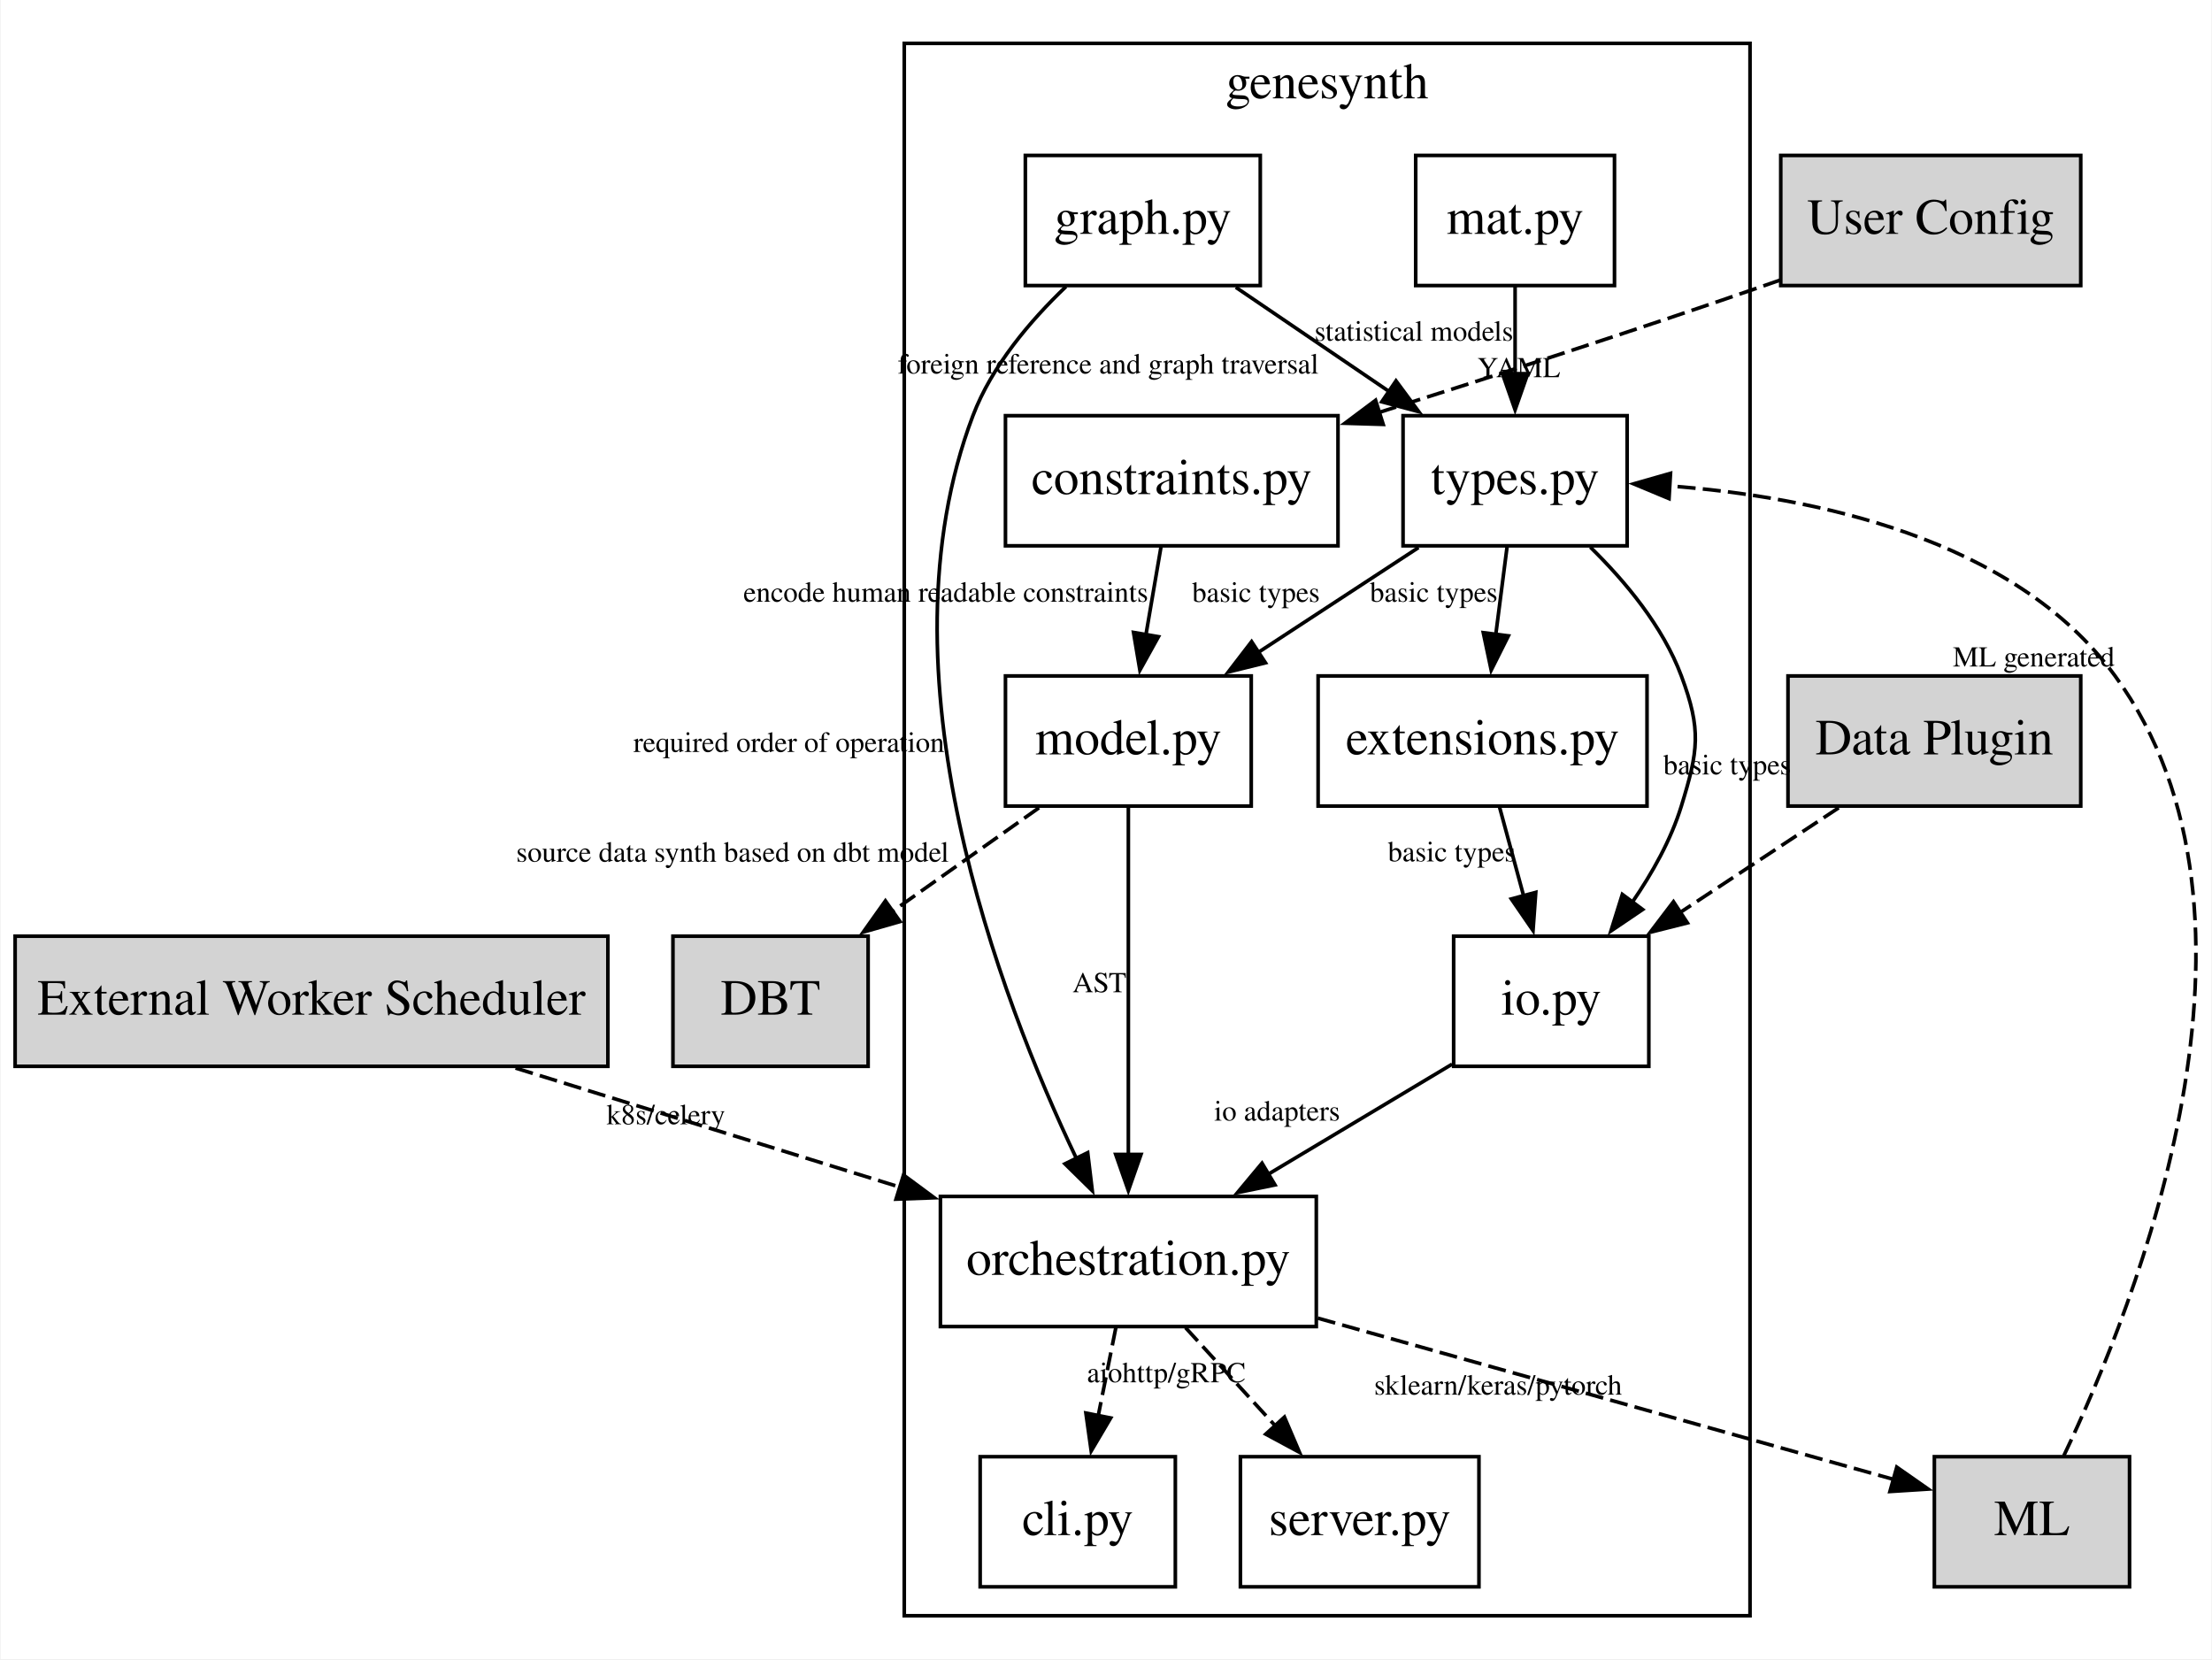
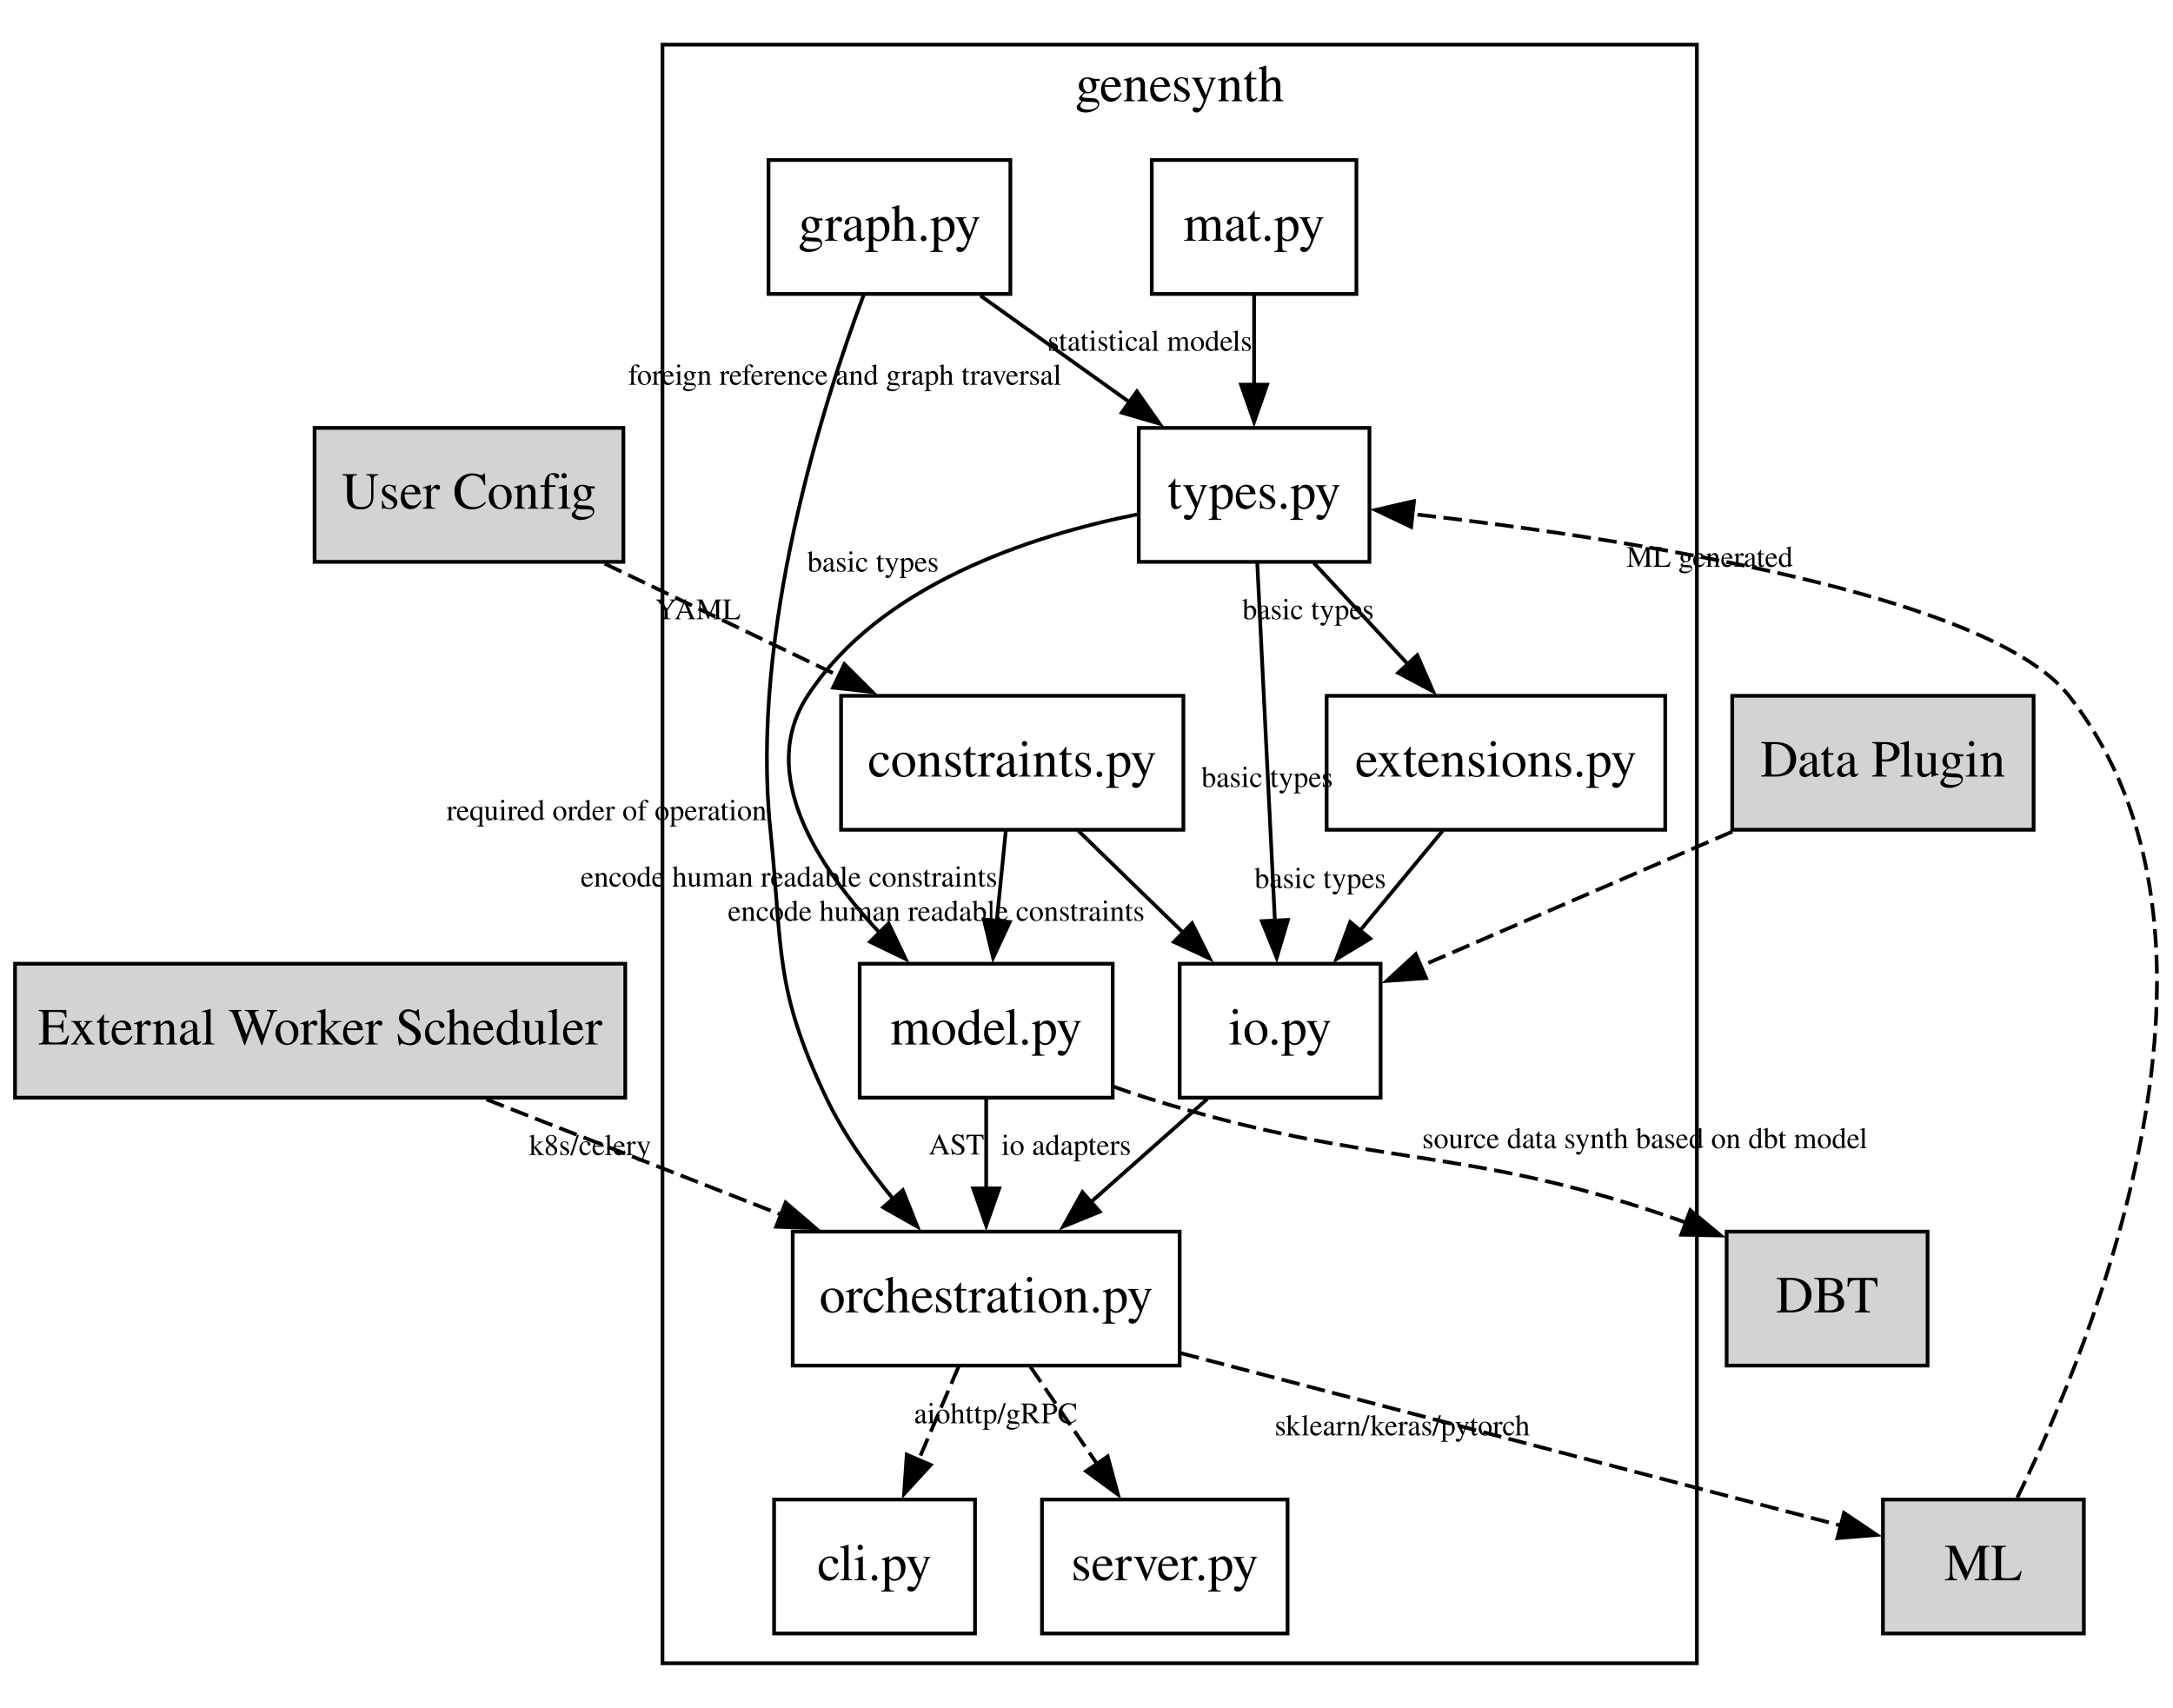
- <svg xmlns="http://www.w3.org/2000/svg" width="612pt" height="459pt" viewBox="0.00 0.00 611.63 459.00">
+ <svg xmlns="http://www.w3.org/2000/svg" width="584pt" height="459pt" viewBox="0.00 0.00 583.92 459.00">
  <g id="graph0" class="graph" transform="scale(1 1) rotate(0) translate(4 455)">
-     <polygon fill="white" stroke="none" points="-4,4 -4,-455 607.63,-455 607.63,4 -4,4" />
+     <polygon fill="white" stroke="none" points="-4,4 -4,-455 579.92,-455 579.92,4 -4,4" />
    <g id="clust1" class="cluster">
-       <polygon fill="none" stroke="black" points="246,-8 246,-443 480,-443 480,-8 246,-8" />
-       <text text-anchor="middle" x="363" y="-427.8" font-family="Times,serif" font-size="14.00">genesynth</text>
+       <polygon fill="none" stroke="black" points="174,-8 174,-443 452,-443 452,-8 174,-8" />
+       <text text-anchor="middle" x="313" y="-427.8" font-family="Times,serif" font-size="14.00">genesynth</text>
    </g>
    <g id="node1" class="node">
-       <polygon fill="lightgray" stroke="black" points="585,-52 531,-52 531,-16 585,-16 585,-52" />
-       <text text-anchor="middle" x="558" y="-30.3" font-family="Times,serif" font-size="14.00">ML</text>
+       <polygon fill="lightgray" stroke="black" points="556,-52 502,-52 502,-16 556,-16 556,-52" />
+       <text text-anchor="middle" x="529" y="-30.3" font-family="Times,serif" font-size="14.00">ML</text>
    </g>
    <g id="node6" class="node">
-       <polygon fill="none" stroke="black" points="446,-340 384,-340 384,-304 446,-304 446,-340" />
-       <text text-anchor="middle" x="415" y="-318.3" font-family="Times,serif" font-size="14.00">types.py</text>
+       <polygon fill="none" stroke="black" points="364,-340 302,-340 302,-304 364,-304 364,-340" />
+       <text text-anchor="middle" x="333" y="-318.3" font-family="Times,serif" font-size="14.00">types.py</text>
    </g>
    <g id="edge1" class="edge">
-       <path fill="none" stroke="black" stroke-dasharray="5,2" d="M566.81,-52.26C586.69,-93.9 629.67,-201.37 581,-268 552.96,-306.38 496.81,-317.62 457.62,-320.57" />
-       <polygon fill="black" stroke="black" points="457.59,-317.06 447.81,-321.14 458,-324.05 457.59,-317.06" />
-       <text text-anchor="middle" x="558.49" y="-270.61" font-family="Times,serif" font-size="8.00">ML generated</text>
+       <path fill="none" stroke="black" stroke-dasharray="5,2" d="M538.11,-52.49C558.67,-94.64 603.03,-203.15 552,-268 530.44,-295.39 432.76,-310.33 375.39,-316.88" />
+       <polygon fill="black" stroke="black" points="375.21,-313.38 365.65,-317.95 375.98,-320.34 375.21,-313.38" />
+       <text text-anchor="middle" x="455.43" y="-302.67" font-family="Times,serif" font-size="8.00">ML generated</text>
    </g>
    <g id="node2" class="node">
-       <polygon fill="lightgray" stroke="black" points="571.5,-412 488.5,-412 488.5,-376 571.5,-376 571.5,-412" />
-       <text text-anchor="middle" x="530" y="-390.3" font-family="Times,serif" font-size="14.00">User Config</text>
+       <polygon fill="lightgray" stroke="black" points="163.5,-340 80.5,-340 80.5,-304 163.5,-304 163.5,-340" />
+       <text text-anchor="middle" x="122" y="-318.3" font-family="Times,serif" font-size="14.00">User Config</text>
    </g>
    <g id="node7" class="node">
-       <polygon fill="none" stroke="black" points="366,-340 274,-340 274,-304 366,-304 366,-340" />
-       <text text-anchor="middle" x="320" y="-318.3" font-family="Times,serif" font-size="14.00">constraints.py</text>
+       <polygon fill="none" stroke="black" points="314,-268 222,-268 222,-232 314,-232 314,-268" />
+       <text text-anchor="middle" x="268" y="-246.3" font-family="Times,serif" font-size="14.00">constraints.py</text>
    </g>
    <g id="edge2" class="edge">
-       <path fill="none" stroke="black" stroke-dasharray="5,2" d="M488.41,-377.54C486.92,-377.02 485.45,-376.5 484,-376 448.72,-363.78 408.86,-350.88 377.28,-340.87" />
-       <polygon fill="black" stroke="black" points="378.51,-337.59 367.92,-337.91 376.4,-344.26 378.51,-337.59" />
-       <text text-anchor="middle" x="416.04" y="-350.65" font-family="Times,serif" font-size="8.00">YAML</text>
+       <path fill="none" stroke="black" stroke-dasharray="5,2" d="M158.47,-303.52C177.53,-294.38 201.06,-283.09 221.43,-273.33" />
+       <polygon fill="black" stroke="black" points="222.88,-276.52 230.38,-269.04 219.85,-270.2 222.88,-276.52" />
+       <text text-anchor="middle" x="183.54" y="-288.58" font-family="Times,serif" font-size="8.00">YAML</text>
    </g>
    <g id="node3" class="node">
-       <polygon fill="lightgray" stroke="black" points="571.5,-268 490.5,-268 490.5,-232 571.5,-232 571.5,-268" />
-       <text text-anchor="middle" x="531" y="-246.3" font-family="Times,serif" font-size="14.00">Data Plugin</text>
+       <polygon fill="lightgray" stroke="black" points="542.5,-268 461.5,-268 461.5,-232 542.5,-232 542.5,-268" />
+       <text text-anchor="middle" x="502" y="-246.3" font-family="Times,serif" font-size="14.00">Data Plugin</text>
    </g>
    <g id="node8" class="node">
-       <polygon fill="none" stroke="black" points="452,-196 398,-196 398,-160 452,-160 452,-196" />
-       <text text-anchor="middle" x="425" y="-174.3" font-family="Times,serif" font-size="14.00">io.py</text>
+       <polygon fill="none" stroke="black" points="367,-196 313,-196 313,-160 367,-160 367,-196" />
+       <text text-anchor="middle" x="340" y="-174.3" font-family="Times,serif" font-size="14.00">io.py</text>
    </g>
    <g id="edge3" class="edge">
-       <path fill="none" stroke="black" stroke-dasharray="5,2" d="M504.53,-231.52C491.27,-222.76 475.04,-212.04 460.7,-202.58" />
-       <polygon fill="black" stroke="black" points="462.67,-199.68 452.4,-197.09 458.82,-205.53 462.67,-199.68" />
+       <path fill="none" stroke="black" stroke-dasharray="5,2" d="M461.54,-231.52C435.79,-220.39 402.68,-206.08 377.52,-195.21" />
+       <polygon fill="black" stroke="black" points="379.23,-192.14 368.66,-191.38 376.45,-198.56 379.23,-192.14" />
    </g>
    <g id="node4" class="node">
      <polygon fill="lightgray" stroke="black" points="164,-196 0,-196 0,-160 164,-160 164,-196" />
      <text text-anchor="middle" x="82" y="-174.3" font-family="Times,serif" font-size="14.00">External Worker Scheduler</text>
    </g>
    <g id="node9" class="node">
-       <polygon fill="none" stroke="black" points="360,-124 256,-124 256,-88 360,-88 360,-124" />
-       <text text-anchor="middle" x="308" y="-102.3" font-family="Times,serif" font-size="14.00">orchestration.py</text>
+       <polygon fill="none" stroke="black" points="313,-124 209,-124 209,-88 313,-88 313,-124" />
+       <text text-anchor="middle" x="261" y="-102.3" font-family="Times,serif" font-size="14.00">orchestration.py</text>
    </g>
    <g id="edge4" class="edge">
-       <path fill="none" stroke="black" stroke-dasharray="5,2" d="M138.45,-159.52C170.89,-149.47 211.71,-136.82 245.17,-126.46" />
-       <polygon fill="black" stroke="black" points="245.79,-129.93 254.31,-123.63 243.72,-123.25 245.79,-129.93" />
-       <text text-anchor="middle" x="180.05" y="-143.97" font-family="Times,serif" font-size="8.00">k8s/celery</text>
+       <path fill="none" stroke="black" stroke-dasharray="5,2" d="M126.71,-159.52C150.72,-150.13 180.52,-138.47 205.95,-128.53" />
+       <polygon fill="black" stroke="black" points="207.1,-131.83 215.14,-124.93 204.55,-125.32 207.1,-131.83" />
+       <text text-anchor="middle" x="154.56" y="-144.58" font-family="Times,serif" font-size="8.00">k8s/celery</text>
    </g>
    <g id="node5" class="node">
-       <polygon fill="lightgray" stroke="black" points="236,-196 182,-196 182,-160 236,-160 236,-196" />
-       <text text-anchor="middle" x="209" y="-174.3" font-family="Times,serif" font-size="14.00">DBT</text>
+       <polygon fill="lightgray" stroke="black" points="514,-124 460,-124 460,-88 514,-88 514,-124" />
+       <text text-anchor="middle" x="487" y="-102.3" font-family="Times,serif" font-size="14.00">DBT</text>
+     </g>
+     <g id="edge8" class="edge">
+       <path fill="none" stroke="black" d="M333.86,-303.59C335.04,-279.61 337.18,-236.14 338.6,-207.42" />
+       <polygon fill="black" stroke="black" points="342.09,-207.78 339.08,-197.62 335.09,-207.44 342.09,-207.78" />
+       <text text-anchor="middle" x="336.51" y="-243.5" font-family="Times,serif" font-size="8.00">basic types</text>
+     </g>
+     <g id="node11" class="node">
+       <polygon fill="none" stroke="black" points="295,-196 227,-196 227,-160 295,-160 295,-196" />
+       <text text-anchor="middle" x="261" y="-174.3" font-family="Times,serif" font-size="14.00">model.py</text>
+     </g>
+     <g id="edge11" class="edge">
+       <path fill="none" stroke="black" d="M301.53,-316.74C272.97,-311.02 232.46,-297.86 213,-268 199.45,-247.21 215.5,-222.24 232.59,-204.05" />
+       <polygon fill="black" stroke="black" points="234.76,-206.83 239.34,-197.28 229.8,-201.89 234.76,-206.83" />
+       <text text-anchor="middle" x="230.6" y="-301.38" font-family="Times,serif" font-size="8.00">basic types</text>
+     </g>
+     <g id="node12" class="node">
+       <polygon fill="none" stroke="black" points="443.5,-268 352.5,-268 352.5,-232 443.5,-232 443.5,-268" />
+       <text text-anchor="middle" x="398" y="-246.3" font-family="Times,serif" font-size="14.00">extensions.py</text>
+     </g>
+     <g id="edge9" class="edge">
+       <path fill="none" stroke="black" d="M349.07,-303.7C356.7,-295.47 365.98,-285.48 374.4,-276.42" />
+       <polygon fill="black" stroke="black" points="376.85,-278.92 381.09,-269.21 371.72,-274.16 376.85,-278.92" />
+       <text text-anchor="middle" x="347.51" y="-288.59" font-family="Times,serif" font-size="8.00">basic types</text>
    </g>
    <g id="edge7" class="edge">
-       <path fill="none" stroke="black" d="M435.82,-303.62C445.46,-294.2 455.89,-281.7 461,-268 466.6,-253.01 465.7,-247.29 461,-232 458.12,-222.63 452.95,-213.42 447.42,-205.39" />
-       <polygon fill="black" stroke="black" points="450.29,-203.38 441.51,-197.44 444.67,-207.56 450.29,-203.38" />
-       <text text-anchor="middle" x="473.67" y="-240.76" font-family="Times,serif" font-size="8.00">basic types</text>
+       <path fill="none" stroke="black" d="M285.8,-231.7C294.28,-223.45 304.59,-213.43 313.93,-204.35" />
+       <polygon fill="black" stroke="black" points="316.34,-206.88 321.07,-197.4 311.46,-201.86 316.34,-206.88" />
+       <text text-anchor="middle" x="247.57" y="-207.53" font-family="Times,serif" font-size="8.00">encode human readable constraints</text>
    </g>
-     <g id="node11" class="node">
-       <polygon fill="none" stroke="black" points="342,-268 274,-268 274,-232 342,-232 342,-268" />
-       <text text-anchor="middle" x="308" y="-246.3" font-family="Times,serif" font-size="14.00">model.py</text>
+     <g id="edge6" class="edge">
+       <path fill="none" stroke="black" d="M266.27,-231.7C265.54,-224.41 264.67,-215.73 263.85,-207.54" />
+       <polygon fill="black" stroke="black" points="267.34,-207.21 262.86,-197.61 260.37,-207.91 267.34,-207.21" />
+       <text text-anchor="middle" x="208.01" y="-216.73" font-family="Times,serif" font-size="8.00">encode human readable constraints</text>
+     </g>
+     <g id="edge15" class="edge">
+       <path fill="none" stroke="black" d="M320.47,-159.7C310.98,-151.28 299.39,-141.02 288.98,-131.79" />
+       <polygon fill="black" stroke="black" points="291.52,-129.36 281.71,-125.35 286.87,-134.6 291.52,-129.36" />
+       <text text-anchor="middle" x="282.51" y="-144.61" font-family="Times,serif" font-size="8.00">io adapters</text>
+     </g>
+     <g id="edge19" class="edge">
+       <path fill="none" stroke="black" stroke-dasharray="5,2" d="M313.31,-91.34C365.41,-77.73 444.15,-57.16 490.69,-45.01" />
+       <polygon fill="black" stroke="black" points="491.54,-48.4 500.33,-42.49 489.77,-41.63 491.54,-48.4" />
+       <text text-anchor="middle" x="372.83" y="-69.25" font-family="Times,serif" font-size="8.00">sklearn/keras/pytorch</text>
+     </g>
+     <g id="node14" class="node">
+       <polygon fill="none" stroke="black" points="258,-52 204,-52 204,-16 258,-16 258,-52" />
+       <text text-anchor="middle" x="231" y="-30.3" font-family="Times,serif" font-size="14.00">cli.py</text>
+     </g>
+     <g id="edge16" class="edge">
+       <path fill="none" stroke="black" stroke-dasharray="5,2" d="M253.58,-87.7C250.35,-80.15 246.48,-71.12 242.86,-62.68" />
+       <polygon fill="black" stroke="black" points="246.08,-61.31 238.93,-53.5 239.65,-64.07 246.08,-61.31" />
+     </g>
+     <g id="node15" class="node">
+       <polygon fill="none" stroke="black" points="342,-52 276,-52 276,-16 342,-16 342,-52" />
+       <text text-anchor="middle" x="309" y="-30.3" font-family="Times,serif" font-size="14.00">server.py</text>
+     </g>
+     <g id="edge17" class="edge">
+       <path fill="none" stroke="black" stroke-dasharray="5,2" d="M272.87,-87.7C278.27,-79.81 284.79,-70.3 290.8,-61.55" />
+       <polygon fill="black" stroke="black" points="293.65,-63.58 296.42,-53.35 287.87,-59.62 293.65,-63.58" />
+       <text text-anchor="middle" x="263.57" y="-72.5" font-family="Times,serif" font-size="8.00">aiohttp/gRPC</text>
+     </g>
+     <g id="node10" class="node">
+       <polygon fill="none" stroke="black" points="360.5,-412 305.5,-412 305.5,-376 360.5,-376 360.5,-412" />
+       <text text-anchor="middle" x="333" y="-390.3" font-family="Times,serif" font-size="14.00">mat.py</text>
+     </g>
+     <g id="edge5" class="edge">
+       <path fill="none" stroke="black" d="M333,-375.7C333,-368.41 333,-359.73 333,-351.54" />
+       <polygon fill="black" stroke="black" points="336.5,-351.62 333,-341.62 329.5,-351.62 336.5,-351.62" />
+       <text text-anchor="middle" x="305" y="-360.73" font-family="Times,serif" font-size="8.00">statistical models</text>
+     </g>
+     <g id="edge18" class="edge">
+       <path fill="none" stroke="black" stroke-dasharray="5,2" d="M295.11,-163C298.1,-161.93 301.09,-160.91 304,-160 366.74,-140.28 388.86,-147.97 449.34,-126.33" />
+       <polygon fill="black" stroke="black" points="450.24,-129.73 458.39,-122.96 447.8,-123.17 450.24,-129.73" />
+       <text text-anchor="middle" x="438.01" y="-146.41" font-family="Times,serif" font-size="8.00">source data synth based on dbt model</text>
+     </g>
+     <g id="edge12" class="edge">
+       <path fill="none" stroke="black" d="M261,-159.7C261,-152.41 261,-143.73 261,-135.54" />
+       <polygon fill="black" stroke="black" points="264.5,-135.62 261,-125.62 257.5,-135.62 264.5,-135.62" />
+       <text text-anchor="middle" x="253" y="-144.73" font-family="Times,serif" font-size="8.00">AST</text>
    </g>
    <g id="edge10" class="edge">
-       <path fill="none" stroke="black" d="M388.28,-303.52C374.77,-294.68 358.19,-283.84 343.62,-274.3" />
-       <polygon fill="black" stroke="black" points="345.94,-271.63 335.65,-269.09 342.1,-277.49 345.94,-271.63" />
-       <text text-anchor="middle" x="343.31" y="-288.48" font-family="Times,serif" font-size="8.00">basic types</text>
+       <path fill="none" stroke="black" d="M383.66,-231.7C376.92,-223.56 368.74,-213.69 361.3,-204.7" />
+       <polygon fill="black" stroke="black" points="364.21,-202.74 355.14,-197.27 358.82,-207.2 364.21,-202.74" />
+       <text text-anchor="middle" x="350.79" y="-216.34" font-family="Times,serif" font-size="8.00">basic types</text>
    </g>
-     <g id="node12" class="node">
-       <polygon fill="none" stroke="black" points="451.5,-268 360.5,-268 360.5,-232 451.5,-232 451.5,-268" />
-       <text text-anchor="middle" x="406" y="-246.3" font-family="Times,serif" font-size="14.00">extensions.py</text>
-     </g>
-     <g id="edge8" class="edge">
-       <path fill="none" stroke="black" d="M412.78,-303.7C411.83,-296.32 410.7,-287.52 409.63,-279.25" />
-       <polygon fill="black" stroke="black" points="413.14,-279.08 408.39,-269.61 406.2,-279.97 413.14,-279.08" />
-       <text text-anchor="middle" x="392.49" y="-288.52" font-family="Times,serif" font-size="8.00">basic types</text>
-     </g>
-     <g id="edge6" class="edge">
-       <path fill="none" stroke="black" d="M317.03,-303.7C315.77,-296.32 314.26,-287.52 312.84,-279.25" />
-       <polygon fill="black" stroke="black" points="316.33,-278.86 311.19,-269.6 309.43,-280.04 316.33,-278.86" />
-       <text text-anchor="middle" x="257.49" y="-288.52" font-family="Times,serif" font-size="8.00">encode human readable constraints</text>
+     <g id="node13" class="node">
+       <polygon fill="none" stroke="black" points="267.5,-412 202.5,-412 202.5,-376 267.5,-376 267.5,-412" />
+       <text text-anchor="middle" x="235" y="-390.3" font-family="Times,serif" font-size="14.00">graph.py</text>
    </g>
    <g id="edge14" class="edge">
-       <path fill="none" stroke="black" d="M397.57,-160.59C382.32,-151.47 363.11,-139.97 346.4,-129.97" />
-       <polygon fill="black" stroke="black" points="348.57,-127.19 338.19,-125.06 344.98,-133.2 348.57,-127.19" />
-       <text text-anchor="middle" x="349.16" y="-144.99" font-family="Times,serif" font-size="8.00">io adapters</text>
-     </g>
-     <g id="edge18" class="edge">
-       <path fill="none" stroke="black" stroke-dasharray="5,2" d="M360.41,-90.33C408.02,-77 477.13,-57.64 519.73,-45.72" />
-       <polygon fill="black" stroke="black" points="520.6,-49.11 529.29,-43.04 518.71,-42.37 520.6,-49.11" />
-       <text text-anchor="middle" x="410.29" y="-69.16" font-family="Times,serif" font-size="8.00">sklearn/keras/pytorch</text>
-     </g>
-     <g id="node14" class="node">
-       <polygon fill="none" stroke="black" points="321,-52 267,-52 267,-16 321,-16 321,-52" />
-       <text text-anchor="middle" x="294" y="-30.3" font-family="Times,serif" font-size="14.00">cli.py</text>
-     </g>
-     <g id="edge15" class="edge">
-       <path fill="none" stroke="black" stroke-dasharray="5,2" d="M304.54,-87.7C303.06,-80.32 301.3,-71.52 299.65,-63.25" />
-       <polygon fill="black" stroke="black" points="303.11,-62.71 297.72,-53.59 296.25,-64.08 303.11,-62.71" />
-     </g>
-     <g id="node15" class="node">
-       <polygon fill="none" stroke="black" points="405,-52 339,-52 339,-16 405,-16 405,-52" />
-       <text text-anchor="middle" x="372" y="-30.3" font-family="Times,serif" font-size="14.00">server.py</text>
-     </g>
-     <g id="edge16" class="edge">
-       <path fill="none" stroke="black" stroke-dasharray="5,2" d="M323.82,-87.7C331.34,-79.47 340.47,-69.48 348.76,-60.42" />
-       <polygon fill="black" stroke="black" points="351.18,-62.96 355.34,-53.22 346.01,-58.24 351.18,-62.96" />
-       <text text-anchor="middle" x="318.51" y="-72.59" font-family="Times,serif" font-size="8.00">aiohttp/gRPC</text>
-     </g>
-     <g id="node10" class="node">
-       <polygon fill="none" stroke="black" points="442.5,-412 387.5,-412 387.5,-376 442.5,-376 442.5,-412" />
-       <text text-anchor="middle" x="415" y="-390.3" font-family="Times,serif" font-size="14.00">mat.py</text>
-     </g>
-     <g id="edge5" class="edge">
-       <path fill="none" stroke="black" d="M415,-375.7C415,-368.41 415,-359.73 415,-351.54" />
-       <polygon fill="black" stroke="black" points="418.5,-351.62 415,-341.62 411.5,-351.62 418.5,-351.62" />
-       <text text-anchor="middle" x="387" y="-360.73" font-family="Times,serif" font-size="8.00">statistical models</text>
-     </g>
-     <g id="edge17" class="edge">
-       <path fill="none" stroke="black" stroke-dasharray="5,2" d="M283.27,-231.52C271.01,-222.85 256.02,-212.25 242.73,-202.85" />
-       <polygon fill="black" stroke="black" points="244.83,-200.05 234.65,-197.13 240.79,-205.77 244.83,-200.05" />
-       <text text-anchor="middle" x="198.49" y="-216.6" font-family="Times,serif" font-size="8.00">source data synth based on dbt model</text>
-     </g>
-     <g id="edge11" class="edge">
-       <path fill="none" stroke="black" d="M308,-231.59C308,-207.61 308,-164.14 308,-135.42" />
-       <polygon fill="black" stroke="black" points="311.5,-135.62 308,-125.62 304.5,-135.62 311.5,-135.62" />
-       <text text-anchor="middle" x="300" y="-180.5" font-family="Times,serif" font-size="8.00">AST</text>
-     </g>
-     <g id="edge9" class="edge">
-       <path fill="none" stroke="black" d="M410.7,-231.7C412.72,-224.24 415.14,-215.32 417.41,-206.97" />
-       <polygon fill="black" stroke="black" points="420.72,-208.13 419.96,-197.57 413.96,-206.3 420.72,-208.13" />
-       <text text-anchor="middle" x="397.47" y="-216.7" font-family="Times,serif" font-size="8.00">basic types</text>
-     </g>
-     <g id="node13" class="node">
-       <polygon fill="none" stroke="black" points="344.5,-412 279.5,-412 279.5,-376 344.5,-376 344.5,-412" />
-       <text text-anchor="middle" x="312" y="-390.3" font-family="Times,serif" font-size="14.00">graph.py</text>
+       <path fill="none" stroke="black" d="M259.48,-375.52C271.61,-366.85 286.45,-356.25 299.61,-346.85" />
+       <polygon fill="black" stroke="black" points="301.5,-349.8 307.6,-341.14 297.43,-344.1 301.5,-349.8" />
+       <text text-anchor="middle" x="223.01" y="-351.6" font-family="Times,serif" font-size="8.00">foreign reference and graph traversal</text>
    </g>
    <g id="edge13" class="edge">
-       <path fill="none" stroke="black" d="M337.73,-375.52C350.6,-366.76 366.38,-356.04 380.31,-346.58" />
-       <polygon fill="black" stroke="black" points="382.05,-349.63 388.35,-341.11 378.11,-343.84 382.05,-349.63" />
-       <text text-anchor="middle" x="302.42" y="-351.65" font-family="Times,serif" font-size="8.00">foreign reference and graph traversal</text>
-     </g>
-     <g id="edge12" class="edge">
-       <path fill="none" stroke="black" d="M290.73,-375.7C280.89,-366.31 270.24,-353.8 265,-340 238.02,-268.92 272.42,-179.02 293.62,-134.53" />
-       <polygon fill="black" stroke="black" points="296.75,-136.11 298.02,-125.59 290.46,-133.02 296.75,-136.11" />
-       <text text-anchor="middle" x="214.09" y="-246.97" font-family="Times,serif" font-size="8.00">required order of operation</text>
+       <path fill="none" stroke="black" d="M228.09,-375.77C217.13,-346.48 197.54,-285.01 203,-232 206.35,-199.49 203.97,-189.52 218,-160 222.58,-150.36 229.26,-140.94 236,-132.78" />
+       <polygon fill="black" stroke="black" points="238.59,-135.13 242.53,-125.3 233.32,-130.53 238.59,-135.13" />
+       <text text-anchor="middle" x="159" y="-234.59" font-family="Times,serif" font-size="8.00">required order of operation</text>
    </g>
  </g>
</svg>
